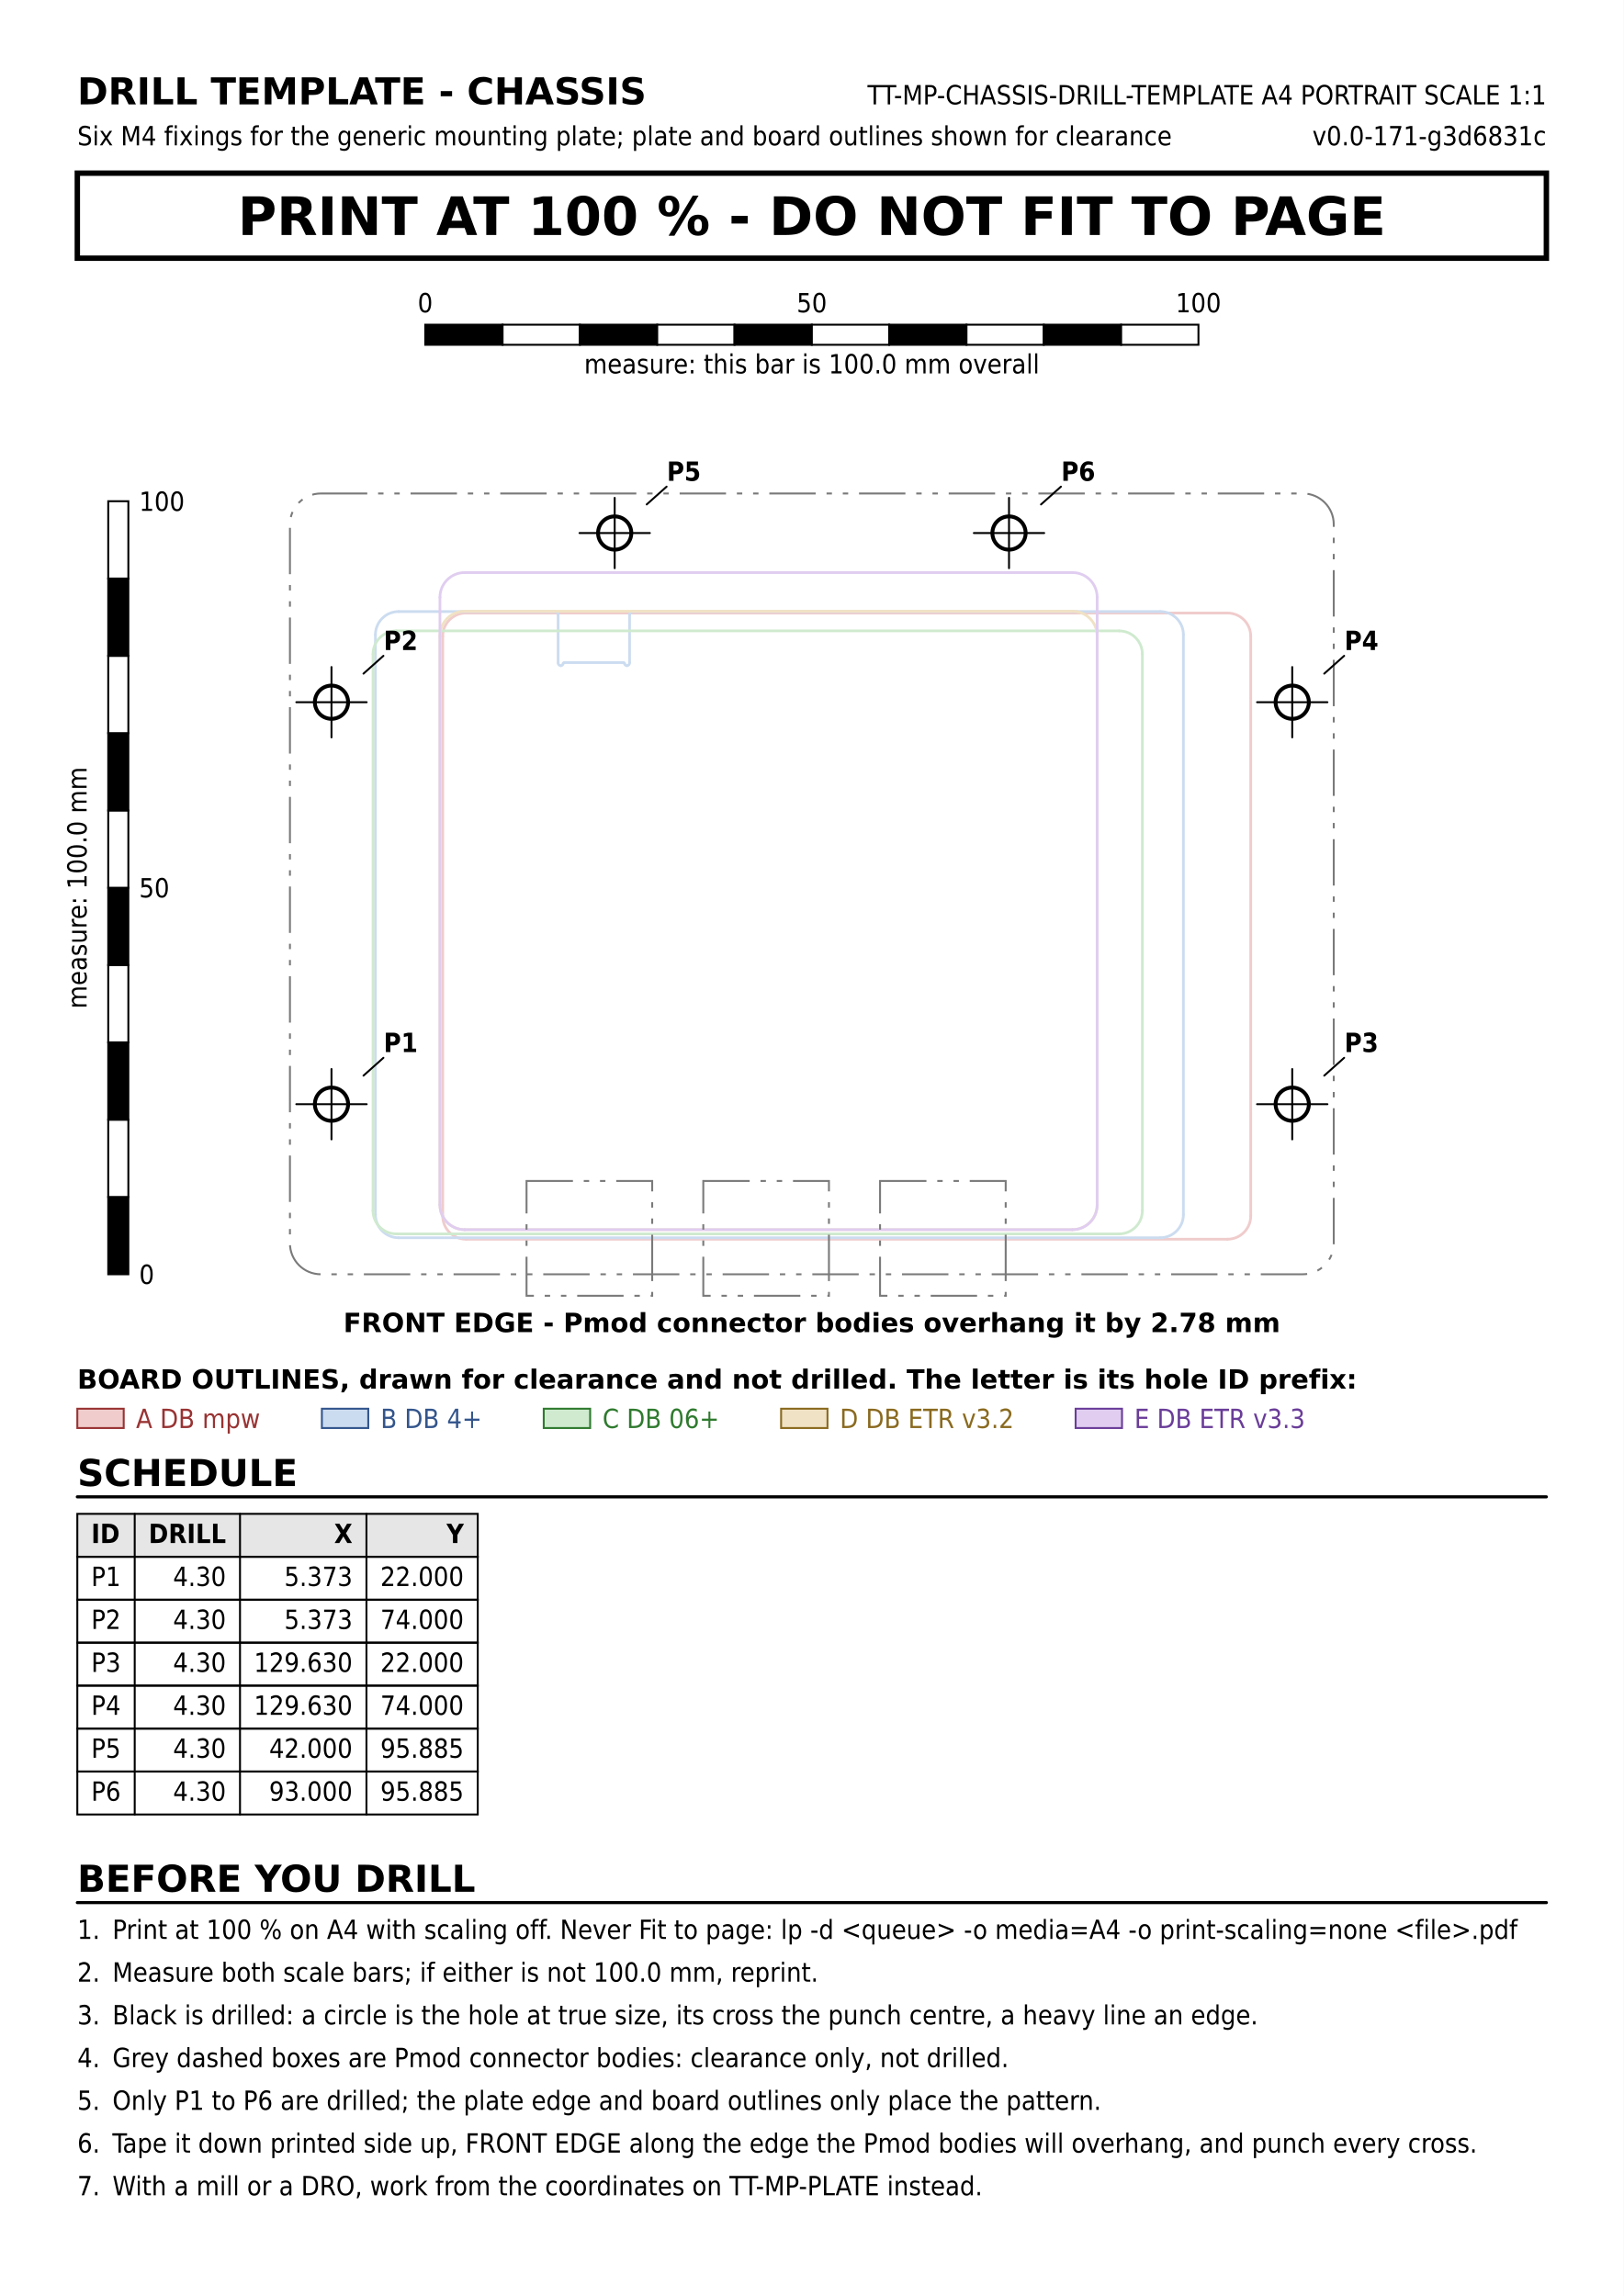
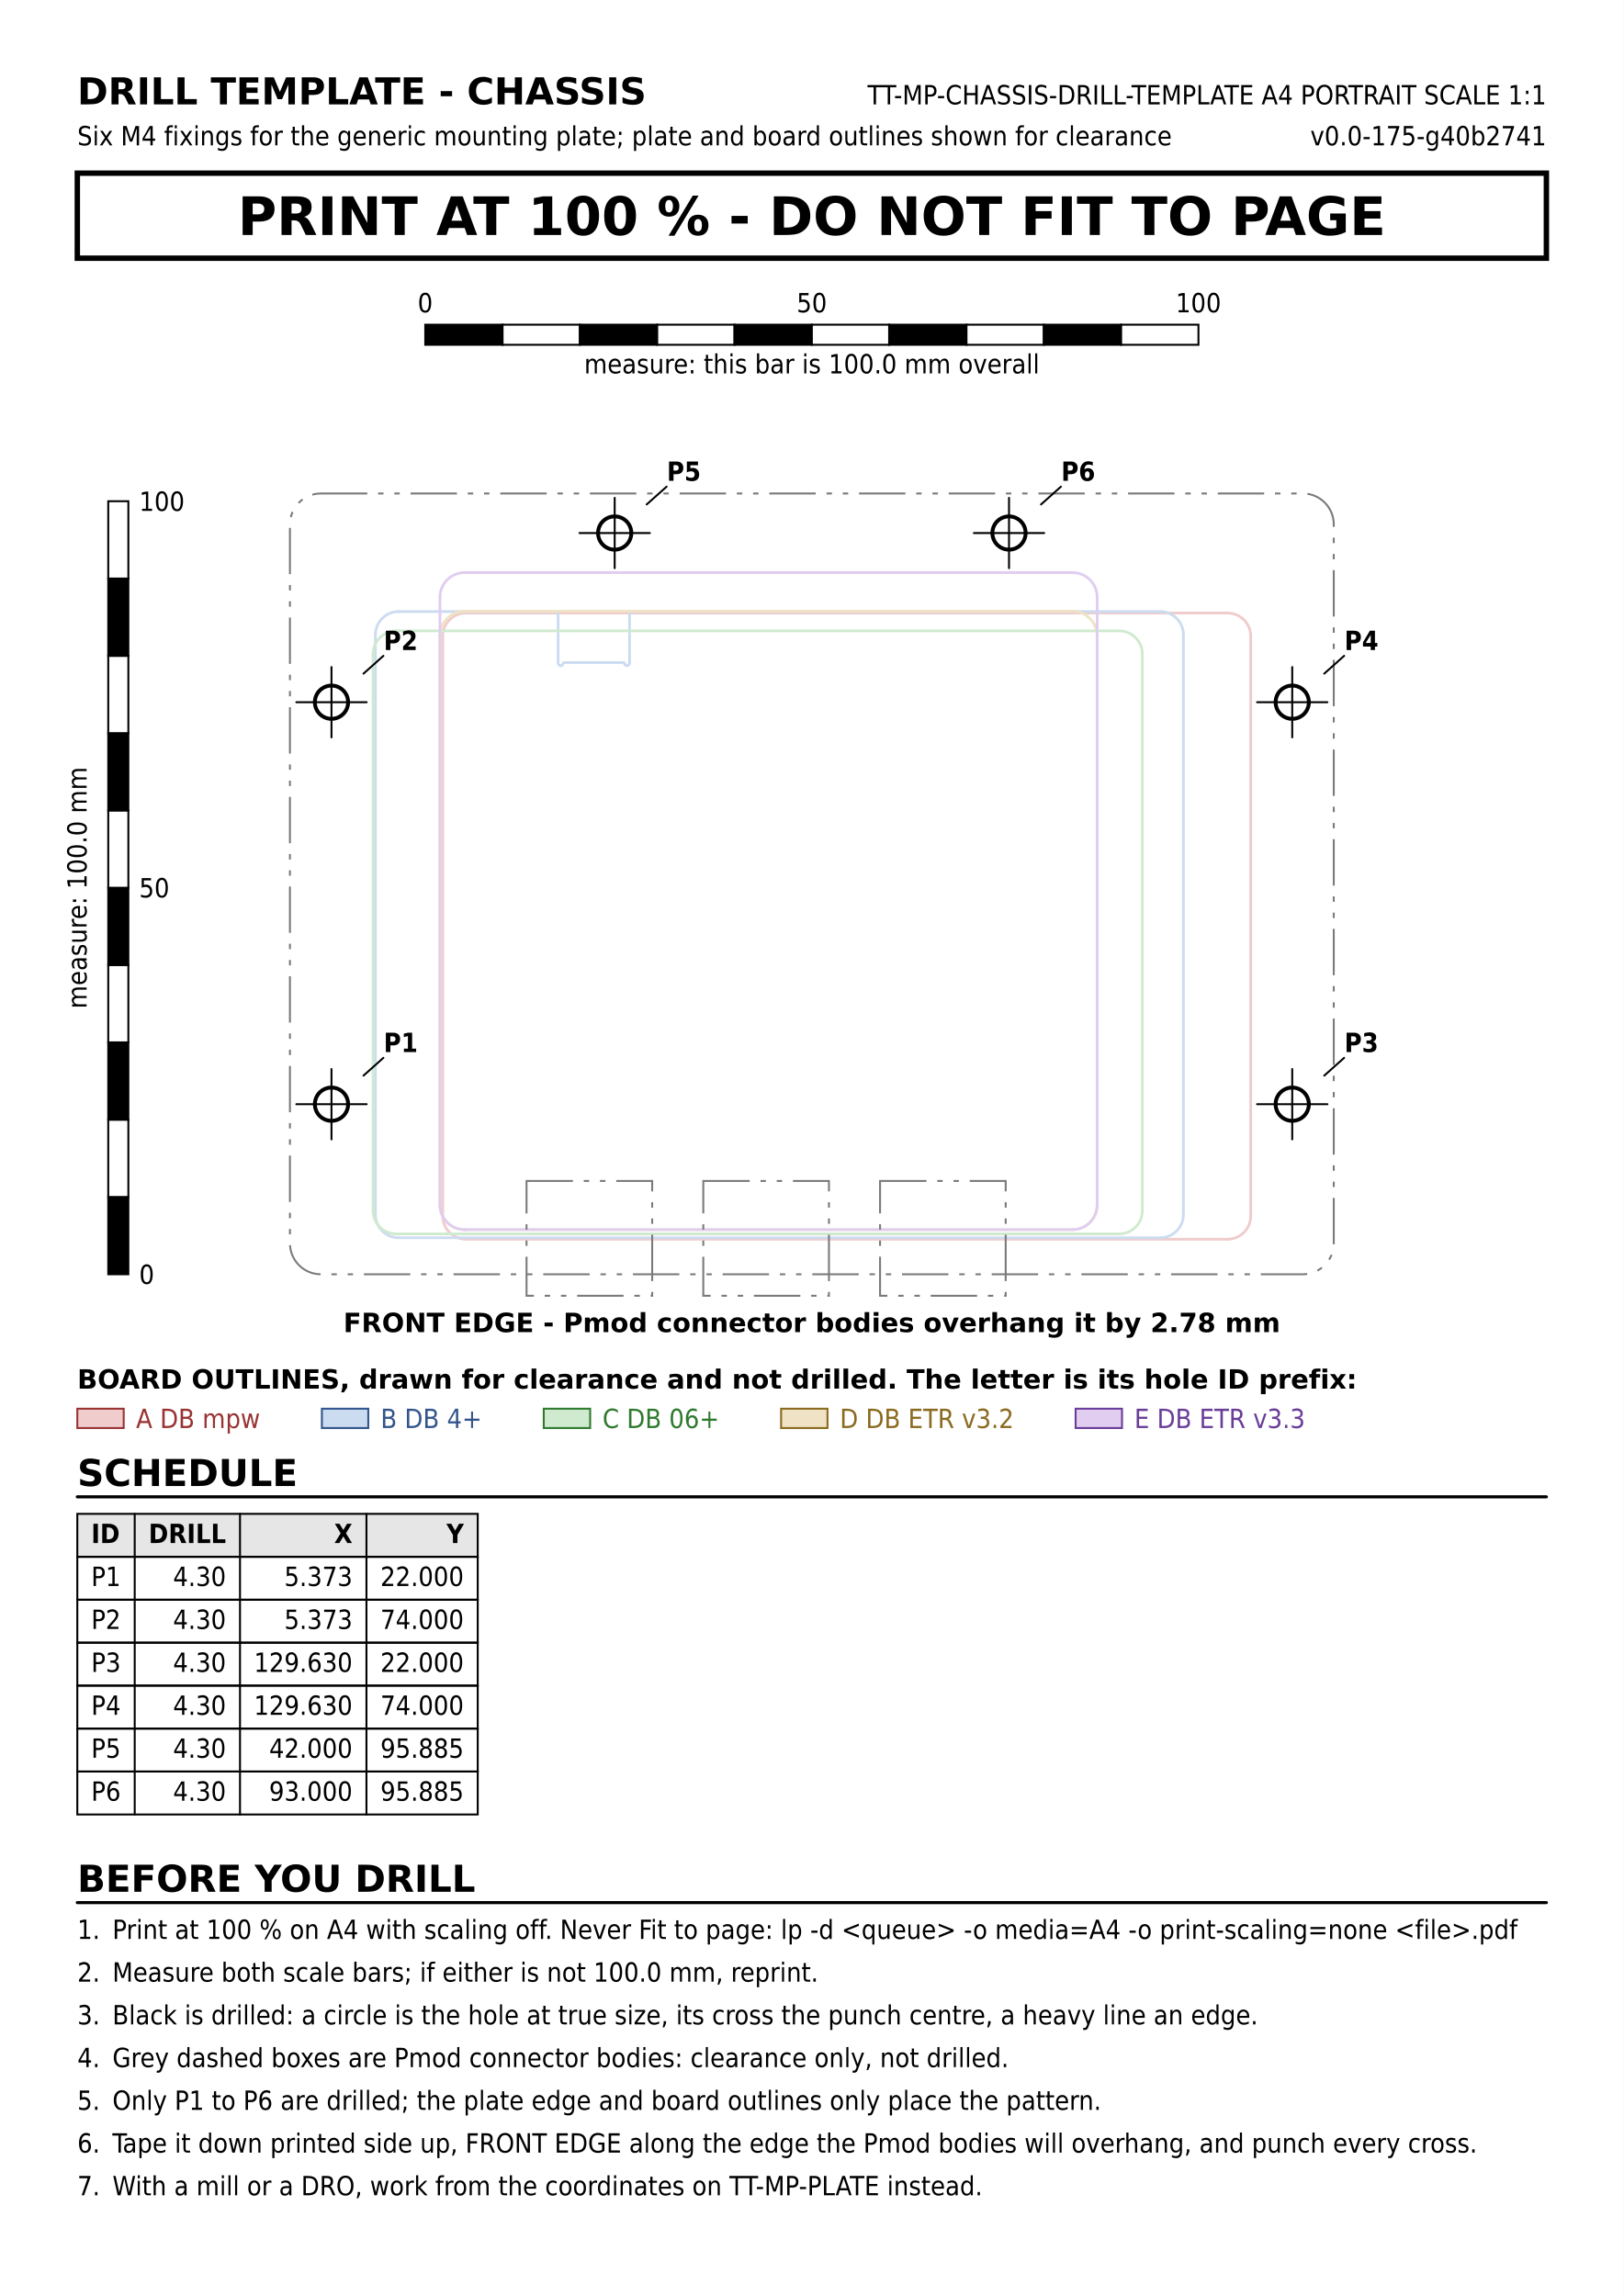
<svg xmlns="http://www.w3.org/2000/svg" version="1.1" width="210mm" height="297mm" viewBox="0 0 210 297">
  <rect width="100%" height="100%" fill="#ffffff" />
  <text x="10" y="13.5" font-family="DejaVu Sans, Liberation Sans, sans-serif" font-size="4.801" fill="#000000" text-anchor="start" font-weight="bold">DRILL TEMPLATE - CHASSIS</text>
  <text x="200" y="13.5" font-family="DejaVu Sans Condensed, DejaVu Sans, Liberation Sans, sans-serif" font-size="3.429" fill="#000000" text-anchor="end">TT-MP-CHASSIS-DRILL-TEMPLATE    A4 PORTRAIT    SCALE 1:1</text>
  <text x="10" y="18.8" font-family="DejaVu Sans Condensed, DejaVu Sans, Liberation Sans, sans-serif" font-size="3.429" fill="#000000" text-anchor="start">Six M4 fixings for the generic mounting plate; plate and board outlines shown for clearance</text>
-   <text x="200" y="18.8" font-family="DejaVu Sans Condensed, DejaVu Sans, Liberation Sans, sans-serif" font-size="3.429" fill="#000000" text-anchor="end">v0.0-171-g3d6831c</text>
+   <text x="200" y="18.8" font-family="DejaVu Sans Condensed, DejaVu Sans, Liberation Sans, sans-serif" font-size="3.429" fill="#000000" text-anchor="end">v0.0-175-g40b2741</text>
  <rect x="10" y="22.4" width="190" height="11" fill="none" stroke="#000000" stroke-width="0.7" />
  <text x="105" y="30.4" font-family="DejaVu Sans, Liberation Sans, sans-serif" font-size="6.859" fill="#000000" text-anchor="middle" font-weight="bold">PRINT AT 100 %   -   DO NOT FIT TO PAGE</text>
  <rect x="55" y="42" width="10" height="2.6" fill="#000000" stroke="#000000" stroke-width="0.25" />
  <rect x="65" y="42" width="10" height="2.6" fill="#ffffff" stroke="#000000" stroke-width="0.25" />
  <rect x="75" y="42" width="10" height="2.6" fill="#000000" stroke="#000000" stroke-width="0.25" />
  <rect x="85" y="42" width="10" height="2.6" fill="#ffffff" stroke="#000000" stroke-width="0.25" />
  <rect x="95" y="42" width="10" height="2.6" fill="#000000" stroke="#000000" stroke-width="0.25" />
  <rect x="105" y="42" width="10" height="2.6" fill="#ffffff" stroke="#000000" stroke-width="0.25" />
  <rect x="115" y="42" width="10" height="2.6" fill="#000000" stroke="#000000" stroke-width="0.25" />
  <rect x="125" y="42" width="10" height="2.6" fill="#ffffff" stroke="#000000" stroke-width="0.25" />
  <rect x="135" y="42" width="10" height="2.6" fill="#000000" stroke="#000000" stroke-width="0.25" />
  <rect x="145" y="42" width="10" height="2.6" fill="#ffffff" stroke="#000000" stroke-width="0.25" />
  <text x="55" y="40.4" font-family="DejaVu Sans Condensed, DejaVu Sans, Liberation Sans, sans-serif" font-size="3.429" fill="#000000" text-anchor="middle">0</text>
  <text x="105" y="40.4" font-family="DejaVu Sans Condensed, DejaVu Sans, Liberation Sans, sans-serif" font-size="3.429" fill="#000000" text-anchor="middle">50</text>
  <text x="155" y="40.4" font-family="DejaVu Sans Condensed, DejaVu Sans, Liberation Sans, sans-serif" font-size="3.429" fill="#000000" text-anchor="middle">100</text>
  <text x="105" y="48.3" font-family="DejaVu Sans Condensed, DejaVu Sans, Liberation Sans, sans-serif" font-size="3.429" fill="#000000" text-anchor="middle">measure: this bar is 100.0 mm overall</text>
  <line x1="60.26" y1="79.299" x2="158.76" y2="79.299" stroke="#f0cccc" stroke-width="0.35" stroke-linecap="round" />
  <line x1="158.76" y1="160.299" x2="60.26" y2="160.299" stroke="#f0cccc" stroke-width="0.35" stroke-linecap="round" />
  <line x1="161.76" y1="82.299" x2="161.76" y2="157.299" stroke="#f0cccc" stroke-width="0.35" stroke-linecap="round" />
  <line x1="57.26" y1="157.299" x2="57.26" y2="82.299" stroke="#f0cccc" stroke-width="0.35" stroke-linecap="round" />
  <path d="M 158.76 79.299 A 3 3 0 0 1 161.76 82.299" fill="none" stroke="#f0cccc" stroke-width="0.35" stroke-linejoin="round" stroke-linecap="round" />
  <path d="M 60.26 160.299 A 3 3 0 0 1 57.26 157.299" fill="none" stroke="#f0cccc" stroke-width="0.35" stroke-linejoin="round" stroke-linecap="round" />
  <path d="M 57.26 82.299 A 3 3 0 0 1 60.26 79.299" fill="none" stroke="#f0cccc" stroke-width="0.35" stroke-linejoin="round" stroke-linecap="round" />
  <path d="M 161.76 157.299 A 3 3 0 0 1 158.76 160.299" fill="none" stroke="#f0cccc" stroke-width="0.35" stroke-linejoin="round" stroke-linecap="round" />
  <line x1="81.825" y1="79.109" x2="150.055" y2="79.109" stroke="#ccdcf0" stroke-width="0.35" stroke-linecap="round" />
  <line x1="150.055" y1="160.109" x2="51.555" y2="160.109" stroke="#ccdcf0" stroke-width="0.35" stroke-linecap="round" />
  <line x1="153.055" y1="82.109" x2="153.055" y2="157.109" stroke="#ccdcf0" stroke-width="0.35" stroke-linecap="round" />
  <line x1="71.785" y1="79.109" x2="51.555" y2="79.109" stroke="#ccdcf0" stroke-width="0.35" stroke-linecap="round" />
  <line x1="48.555" y1="157.109" x2="48.555" y2="82.109" stroke="#ccdcf0" stroke-width="0.35" stroke-linecap="round" />
  <line x1="72.185" y1="85.71" x2="72.185" y2="79.51" stroke="#ccdcf0" stroke-width="0.35" stroke-linecap="round" />
  <line x1="80.625" y1="85.71" x2="72.985" y2="85.71" stroke="#ccdcf0" stroke-width="0.35" stroke-linecap="round" />
  <line x1="81.425" y1="79.51" x2="81.425" y2="85.71" stroke="#ccdcf0" stroke-width="0.35" stroke-linecap="round" />
  <path d="M 71.785 79.109 A 0.4 0.4 0 0 1 72.185 79.51" fill="none" stroke="#ccdcf0" stroke-width="0.35" stroke-linejoin="round" stroke-linecap="round" />
  <path d="M 81.425 79.51 A 0.4 0.4 0 0 1 81.825 79.109" fill="none" stroke="#ccdcf0" stroke-width="0.35" stroke-linejoin="round" stroke-linecap="round" />
  <path d="M 150.055 79.109 A 3 3 0 0 1 153.055 82.109" fill="none" stroke="#ccdcf0" stroke-width="0.35" stroke-linejoin="round" stroke-linecap="round" />
  <path d="M 51.555 160.109 A 3 3 0 0 1 48.555 157.109" fill="none" stroke="#ccdcf0" stroke-width="0.35" stroke-linejoin="round" stroke-linecap="round" />
  <path d="M 48.555 82.109 A 3 3 0 0 1 51.555 79.109" fill="none" stroke="#ccdcf0" stroke-width="0.35" stroke-linejoin="round" stroke-linecap="round" />
  <path d="M 153.055 157.109 A 3 3 0 0 1 150.055 160.109" fill="none" stroke="#ccdcf0" stroke-width="0.35" stroke-linejoin="round" stroke-linecap="round" />
  <path d="M 72.51 86.109 A 0.364 0.364 0 0 1 72.185 85.71" fill="none" stroke="#ccdcf0" stroke-width="0.35" stroke-linejoin="round" stroke-linecap="round" />
  <path d="M 72.835 85.829 A 0.303 0.303 0 0 1 72.51 86.109" fill="none" stroke="#ccdcf0" stroke-width="0.35" stroke-linejoin="round" stroke-linecap="round" />
  <path d="M 72.835 85.829 A 0.136 0.136 0 0 1 72.985 85.71" fill="none" stroke="#ccdcf0" stroke-width="0.35" stroke-linejoin="round" stroke-linecap="round" />
  <path d="M 80.625 85.71 A 0.136 0.136 0 0 1 80.775 85.829" fill="none" stroke="#ccdcf0" stroke-width="0.35" stroke-linejoin="round" stroke-linecap="round" />
  <path d="M 81.1 86.109 A 0.303 0.303 0 0 1 80.775 85.829" fill="none" stroke="#ccdcf0" stroke-width="0.35" stroke-linejoin="round" stroke-linecap="round" />
  <path d="M 81.425 85.71 A 0.364 0.364 0 0 1 81.1 86.109" fill="none" stroke="#ccdcf0" stroke-width="0.35" stroke-linejoin="round" stroke-linecap="round" />
  <line x1="51.245" y1="81.609" x2="144.745" y2="81.609" stroke="#cfeacf" stroke-width="0.35" stroke-linecap="round" />
  <line x1="144.745" y1="159.609" x2="51.245" y2="159.609" stroke="#cfeacf" stroke-width="0.35" stroke-linecap="round" />
  <line x1="147.745" y1="84.609" x2="147.745" y2="156.609" stroke="#cfeacf" stroke-width="0.35" stroke-linecap="round" />
  <line x1="48.245" y1="156.609" x2="48.245" y2="84.609" stroke="#cfeacf" stroke-width="0.35" stroke-linecap="round" />
  <path d="M 144.745 81.609 A 3 3 0 0 1 147.745 84.609" fill="none" stroke="#cfeacf" stroke-width="0.35" stroke-linejoin="round" stroke-linecap="round" />
  <path d="M 51.245 159.609 A 3 3 0 0 1 48.245 156.609" fill="none" stroke="#cfeacf" stroke-width="0.35" stroke-linejoin="round" stroke-linecap="round" />
  <path d="M 48.245 84.609 A 3 3 0 0 1 51.245 81.609" fill="none" stroke="#cfeacf" stroke-width="0.35" stroke-linejoin="round" stroke-linecap="round" />
  <path d="M 147.745 156.609 A 3 3 0 0 1 144.745 159.609" fill="none" stroke="#cfeacf" stroke-width="0.35" stroke-linejoin="round" stroke-linecap="round" />
  <line x1="138.7" y1="159.065" x2="60.1" y2="159.065" stroke="#f0e2c4" stroke-width="0.35" stroke-linecap="round" />
  <line x1="56.9" y1="155.864" x2="56.9" y2="82.264" stroke="#f0e2c4" stroke-width="0.35" stroke-linecap="round" />
  <line x1="141.9" y1="82.264" x2="141.9" y2="155.864" stroke="#f0e2c4" stroke-width="0.35" stroke-linecap="round" />
  <line x1="60.1" y1="79.064" x2="138.7" y2="79.064" stroke="#f0e2c4" stroke-width="0.35" stroke-linecap="round" />
  <path d="M 60.1 159.065 A 3.2 3.2 0 0 1 56.9 155.864" fill="none" stroke="#f0e2c4" stroke-width="0.35" stroke-linejoin="round" stroke-linecap="round" />
  <path d="M 141.9 155.864 A 3.2 3.2 0 0 1 138.7 159.065" fill="none" stroke="#f0e2c4" stroke-width="0.35" stroke-linejoin="round" stroke-linecap="round" />
  <path d="M 138.7 79.064 A 3.2 3.2 0 0 1 141.9 82.264" fill="none" stroke="#f0e2c4" stroke-width="0.35" stroke-linejoin="round" stroke-linecap="round" />
  <path d="M 56.9 82.264 A 3.2 3.2 0 0 1 60.1 79.064" fill="none" stroke="#f0e2c4" stroke-width="0.35" stroke-linejoin="round" stroke-linecap="round" />
  <line x1="56.9" y1="155.864" x2="56.9" y2="77.264" stroke="#e0cdf0" stroke-width="0.35" stroke-linecap="round" />
  <line x1="60.1" y1="74.064" x2="138.7" y2="74.064" stroke="#e0cdf0" stroke-width="0.35" stroke-linecap="round" />
  <line x1="138.7" y1="159.065" x2="60.1" y2="159.065" stroke="#e0cdf0" stroke-width="0.35" stroke-linecap="round" />
  <line x1="141.9" y1="77.264" x2="141.9" y2="155.864" stroke="#e0cdf0" stroke-width="0.35" stroke-linecap="round" />
  <path d="M 56.9 77.264 A 3.2 3.2 0 0 1 60.1 74.064" fill="none" stroke="#e0cdf0" stroke-width="0.35" stroke-linejoin="round" stroke-linecap="round" />
  <path d="M 60.1 159.065 A 3.2 3.2 0 0 1 56.9 155.864" fill="none" stroke="#e0cdf0" stroke-width="0.35" stroke-linejoin="round" stroke-linecap="round" />
  <path d="M 138.7 74.064 A 3.2 3.2 0 0 1 141.9 77.264" fill="none" stroke="#e0cdf0" stroke-width="0.35" stroke-linejoin="round" stroke-linecap="round" />
  <path d="M 141.9 155.864 A 3.2 3.2 0 0 1 138.7 159.065" fill="none" stroke="#e0cdf0" stroke-width="0.35" stroke-linejoin="round" stroke-linecap="round" />
  <rect x="68.1" y="152.764" width="16.25" height="14.85" fill="none" stroke="#7a7a7a" stroke-width="0.25" stroke-dasharray="6.0,1.4,0.7,1.4,0.7,1.4" />
  <rect x="90.96" y="152.764" width="16.25" height="14.85" fill="none" stroke="#7a7a7a" stroke-width="0.25" stroke-dasharray="6.0,1.4,0.7,1.4,0.7,1.4" />
  <rect x="113.82" y="152.764" width="16.25" height="14.85" fill="none" stroke="#7a7a7a" stroke-width="0.25" stroke-dasharray="6.0,1.4,0.7,1.4,0.7,1.4" />
  <rect x="37.5" y="63.834" width="135" height="101" fill="none" stroke="#7a7a7a" stroke-width="0.25" stroke-dasharray="6.0,1.4,0.7,1.4,0.7,1.4" rx="4" ry="4" />
  <circle cx="42.873" cy="142.834" r="2.15" fill="#ffffff" stroke="#000000" stroke-width="0.5" />
  <line x1="38.323" y1="142.834" x2="47.423" y2="142.834" stroke="#000000" stroke-width="0.25" stroke-linecap="round" />
  <line x1="42.873" y1="147.385" x2="42.873" y2="138.285" stroke="#000000" stroke-width="0.25" stroke-linecap="round" />
  <circle cx="42.873" cy="90.835" r="2.15" fill="#ffffff" stroke="#000000" stroke-width="0.5" />
  <line x1="38.323" y1="90.835" x2="47.423" y2="90.835" stroke="#000000" stroke-width="0.25" stroke-linecap="round" />
  <line x1="42.873" y1="95.385" x2="42.873" y2="86.284" stroke="#000000" stroke-width="0.25" stroke-linecap="round" />
  <circle cx="167.13" cy="142.834" r="2.15" fill="#ffffff" stroke="#000000" stroke-width="0.5" />
  <line x1="162.58" y1="142.834" x2="171.68" y2="142.834" stroke="#000000" stroke-width="0.25" stroke-linecap="round" />
  <line x1="167.13" y1="147.385" x2="167.13" y2="138.285" stroke="#000000" stroke-width="0.25" stroke-linecap="round" />
  <circle cx="167.13" cy="90.835" r="2.15" fill="#ffffff" stroke="#000000" stroke-width="0.5" />
  <line x1="162.58" y1="90.835" x2="171.68" y2="90.835" stroke="#000000" stroke-width="0.25" stroke-linecap="round" />
  <line x1="167.13" y1="95.385" x2="167.13" y2="86.284" stroke="#000000" stroke-width="0.25" stroke-linecap="round" />
  <circle cx="79.5" cy="68.95" r="2.15" fill="#ffffff" stroke="#000000" stroke-width="0.5" />
  <line x1="74.95" y1="68.95" x2="84.05" y2="68.95" stroke="#000000" stroke-width="0.25" stroke-linecap="round" />
  <line x1="79.5" y1="73.499" x2="79.5" y2="64.4" stroke="#000000" stroke-width="0.25" stroke-linecap="round" />
  <circle cx="130.5" cy="68.95" r="2.15" fill="#ffffff" stroke="#000000" stroke-width="0.5" />
  <line x1="125.95" y1="68.95" x2="135.05" y2="68.95" stroke="#000000" stroke-width="0.25" stroke-linecap="round" />
  <line x1="130.5" y1="73.499" x2="130.5" y2="64.4" stroke="#000000" stroke-width="0.25" stroke-linecap="round" />
  <text x="105" y="172.315" font-family="DejaVu Sans, Liberation Sans, sans-serif" font-size="3.429" fill="#000000" text-anchor="middle" font-weight="bold">FRONT EDGE   -   Pmod connector bodies overhang it by 2.78 mm</text>
  <line x1="47.012" y1="139.137" x2="49.587" y2="136.836" stroke="#000000" stroke-width="0.25" stroke-linecap="round" />
  <text x="51.827" y="136.084" font-family="DejaVu Sans Condensed, DejaVu Sans, Liberation Sans, sans-serif" font-size="3.429" fill="#000000" text-anchor="middle" font-weight="bold">P1</text>
  <line x1="47.012" y1="87.137" x2="49.587" y2="84.836" stroke="#000000" stroke-width="0.25" stroke-linecap="round" />
  <text x="51.827" y="84.085" font-family="DejaVu Sans Condensed, DejaVu Sans, Liberation Sans, sans-serif" font-size="3.429" fill="#000000" text-anchor="middle" font-weight="bold">P2</text>
  <line x1="171.269" y1="139.137" x2="173.844" y2="136.836" stroke="#000000" stroke-width="0.25" stroke-linecap="round" />
  <text x="176.084" y="136.084" font-family="DejaVu Sans Condensed, DejaVu Sans, Liberation Sans, sans-serif" font-size="3.429" fill="#000000" text-anchor="middle" font-weight="bold">P3</text>
  <line x1="171.269" y1="87.137" x2="173.844" y2="84.836" stroke="#000000" stroke-width="0.25" stroke-linecap="round" />
  <text x="176.084" y="84.085" font-family="DejaVu Sans Condensed, DejaVu Sans, Liberation Sans, sans-serif" font-size="3.429" fill="#000000" text-anchor="middle" font-weight="bold">P4</text>
  <line x1="83.639" y1="65.252" x2="86.214" y2="62.951" stroke="#000000" stroke-width="0.25" stroke-linecap="round" />
  <text x="88.454" y="62.2" font-family="DejaVu Sans Condensed, DejaVu Sans, Liberation Sans, sans-serif" font-size="3.429" fill="#000000" text-anchor="middle" font-weight="bold">P5</text>
  <line x1="134.639" y1="65.252" x2="137.214" y2="62.951" stroke="#000000" stroke-width="0.25" stroke-linecap="round" />
  <text x="139.454" y="62.2" font-family="DejaVu Sans Condensed, DejaVu Sans, Liberation Sans, sans-serif" font-size="3.429" fill="#000000" text-anchor="middle" font-weight="bold">P6</text>
  <rect x="14" y="154.834" width="2.6" height="10" fill="#000000" stroke="#000000" stroke-width="0.25" />
  <rect x="14" y="144.834" width="2.6" height="10" fill="#ffffff" stroke="#000000" stroke-width="0.25" />
  <rect x="14" y="134.834" width="2.6" height="10" fill="#000000" stroke="#000000" stroke-width="0.25" />
  <rect x="14" y="124.835" width="2.6" height="10" fill="#ffffff" stroke="#000000" stroke-width="0.25" />
  <rect x="14" y="114.835" width="2.6" height="10" fill="#000000" stroke="#000000" stroke-width="0.25" />
  <rect x="14" y="104.835" width="2.6" height="10" fill="#ffffff" stroke="#000000" stroke-width="0.25" />
  <rect x="14" y="94.835" width="2.6" height="10" fill="#000000" stroke="#000000" stroke-width="0.25" />
  <rect x="14" y="84.835" width="2.6" height="10" fill="#ffffff" stroke="#000000" stroke-width="0.25" />
  <rect x="14" y="74.835" width="2.6" height="10" fill="#000000" stroke="#000000" stroke-width="0.25" />
  <rect x="14" y="64.835" width="2.6" height="10" fill="#ffffff" stroke="#000000" stroke-width="0.25" />
  <text x="18" y="166.084" font-family="DejaVu Sans Condensed, DejaVu Sans, Liberation Sans, sans-serif" font-size="3.429" fill="#000000" text-anchor="start">0</text>
  <text x="18" y="116.085" font-family="DejaVu Sans Condensed, DejaVu Sans, Liberation Sans, sans-serif" font-size="3.429" fill="#000000" text-anchor="start">50</text>
  <text x="18" y="66.085" font-family="DejaVu Sans Condensed, DejaVu Sans, Liberation Sans, sans-serif" font-size="3.429" fill="#000000" text-anchor="start">100</text>
  <text x="11.2" y="114.835" font-family="DejaVu Sans Condensed, DejaVu Sans, Liberation Sans, sans-serif" font-size="3.429" fill="#000000" text-anchor="middle" transform="rotate(-90 11.2 114.8345)">measure: 100.0 mm</text>
  <text x="10" y="179.624" font-family="DejaVu Sans, Liberation Sans, sans-serif" font-size="3.429" fill="#000000" text-anchor="start" font-weight="bold">BOARD OUTLINES, drawn for clearance and not drilled. The letter is its hole ID prefix:</text>
  <rect x="10" y="182.224" width="6" height="2.5" fill="#f0cccc" stroke="#993333" stroke-width="0.25" />
  <text x="17.6" y="184.724" font-family="DejaVu Sans Condensed, DejaVu Sans, Liberation Sans, sans-serif" font-size="3.429" fill="#993333" text-anchor="start">A  DB mpw</text>
  <rect x="41.63" y="182.224" width="6" height="2.5" fill="#ccdcf0" stroke="#33558c" stroke-width="0.25" />
  <text x="49.23" y="184.724" font-family="DejaVu Sans Condensed, DejaVu Sans, Liberation Sans, sans-serif" font-size="3.429" fill="#33558c" text-anchor="start">B  DB 4+</text>
  <rect x="70.325" y="182.224" width="6" height="2.5" fill="#cfeacf" stroke="#2f7a2f" stroke-width="0.25" />
  <text x="77.925" y="184.724" font-family="DejaVu Sans Condensed, DejaVu Sans, Liberation Sans, sans-serif" font-size="3.429" fill="#2f7a2f" text-anchor="start">C  DB 06+</text>
  <rect x="101.022" y="182.224" width="6" height="2.5" fill="#f0e2c4" stroke="#8a6a1f" stroke-width="0.25" />
  <text x="108.622" y="184.724" font-family="DejaVu Sans Condensed, DejaVu Sans, Liberation Sans, sans-serif" font-size="3.429" fill="#8a6a1f" text-anchor="start">D  DB ETR v3.2</text>
  <rect x="139.115" y="182.224" width="6" height="2.5" fill="#e0cdf0" stroke="#6a3d99" stroke-width="0.25" />
  <text x="146.715" y="184.724" font-family="DejaVu Sans Condensed, DejaVu Sans, Liberation Sans, sans-serif" font-size="3.429" fill="#6a3d99" text-anchor="start">E  DB ETR v3.3</text>
  <text x="10" y="192.224" font-family="DejaVu Sans, Liberation Sans, sans-serif" font-size="4.801" fill="#000000" text-anchor="start" font-weight="bold">SCHEDULE</text>
  <line x1="10" y1="193.624" x2="200" y2="193.624" stroke="#000000" stroke-width="0.4" stroke-linecap="round" />
  <rect x="10" y="195.824" width="51.787" height="5.556" fill="#e6e6e6" stroke="#000000" stroke-width="0.25" />
  <text x="11.8" y="199.602" font-family="DejaVu Sans Condensed, DejaVu Sans, Liberation Sans, sans-serif" font-size="3.429" fill="#000000" text-anchor="start" font-weight="bold">ID</text>
  <text x="29.24" y="199.602" font-family="DejaVu Sans Condensed, DejaVu Sans, Liberation Sans, sans-serif" font-size="3.429" fill="#000000" text-anchor="end" font-weight="bold">DRILL</text>
  <text x="45.595" y="199.602" font-family="DejaVu Sans Condensed, DejaVu Sans, Liberation Sans, sans-serif" font-size="3.429" fill="#000000" text-anchor="end" font-weight="bold">X</text>
  <text x="59.987" y="199.602" font-family="DejaVu Sans Condensed, DejaVu Sans, Liberation Sans, sans-serif" font-size="3.429" fill="#000000" text-anchor="end" font-weight="bold">Y</text>
  <rect x="10" y="201.379" width="51.787" height="5.556" fill="none" stroke="#000000" stroke-width="0.25" />
  <text x="11.8" y="205.157" font-family="DejaVu Sans Condensed, DejaVu Sans, Liberation Sans, sans-serif" font-size="3.429" fill="#000000" text-anchor="start">P1</text>
  <text x="29.24" y="205.157" font-family="DejaVu Sans Condensed, DejaVu Sans, Liberation Sans, sans-serif" font-size="3.429" fill="#000000" text-anchor="end">4.30</text>
  <text x="45.595" y="205.157" font-family="DejaVu Sans Condensed, DejaVu Sans, Liberation Sans, sans-serif" font-size="3.429" fill="#000000" text-anchor="end">5.373</text>
  <text x="59.987" y="205.157" font-family="DejaVu Sans Condensed, DejaVu Sans, Liberation Sans, sans-serif" font-size="3.429" fill="#000000" text-anchor="end">22.000</text>
  <rect x="10" y="206.935" width="51.787" height="5.556" fill="none" stroke="#000000" stroke-width="0.25" />
  <text x="11.8" y="210.713" font-family="DejaVu Sans Condensed, DejaVu Sans, Liberation Sans, sans-serif" font-size="3.429" fill="#000000" text-anchor="start">P2</text>
  <text x="29.24" y="210.713" font-family="DejaVu Sans Condensed, DejaVu Sans, Liberation Sans, sans-serif" font-size="3.429" fill="#000000" text-anchor="end">4.30</text>
  <text x="45.595" y="210.713" font-family="DejaVu Sans Condensed, DejaVu Sans, Liberation Sans, sans-serif" font-size="3.429" fill="#000000" text-anchor="end">5.373</text>
  <text x="59.987" y="210.713" font-family="DejaVu Sans Condensed, DejaVu Sans, Liberation Sans, sans-serif" font-size="3.429" fill="#000000" text-anchor="end">74.000</text>
  <rect x="10" y="212.49" width="51.787" height="5.556" fill="none" stroke="#000000" stroke-width="0.25" />
  <text x="11.8" y="216.268" font-family="DejaVu Sans Condensed, DejaVu Sans, Liberation Sans, sans-serif" font-size="3.429" fill="#000000" text-anchor="start">P3</text>
  <text x="29.24" y="216.268" font-family="DejaVu Sans Condensed, DejaVu Sans, Liberation Sans, sans-serif" font-size="3.429" fill="#000000" text-anchor="end">4.30</text>
  <text x="45.595" y="216.268" font-family="DejaVu Sans Condensed, DejaVu Sans, Liberation Sans, sans-serif" font-size="3.429" fill="#000000" text-anchor="end">129.630</text>
  <text x="59.987" y="216.268" font-family="DejaVu Sans Condensed, DejaVu Sans, Liberation Sans, sans-serif" font-size="3.429" fill="#000000" text-anchor="end">22.000</text>
  <rect x="10" y="218.046" width="51.787" height="5.556" fill="none" stroke="#000000" stroke-width="0.25" />
  <text x="11.8" y="221.824" font-family="DejaVu Sans Condensed, DejaVu Sans, Liberation Sans, sans-serif" font-size="3.429" fill="#000000" text-anchor="start">P4</text>
  <text x="29.24" y="221.824" font-family="DejaVu Sans Condensed, DejaVu Sans, Liberation Sans, sans-serif" font-size="3.429" fill="#000000" text-anchor="end">4.30</text>
  <text x="45.595" y="221.824" font-family="DejaVu Sans Condensed, DejaVu Sans, Liberation Sans, sans-serif" font-size="3.429" fill="#000000" text-anchor="end">129.630</text>
  <text x="59.987" y="221.824" font-family="DejaVu Sans Condensed, DejaVu Sans, Liberation Sans, sans-serif" font-size="3.429" fill="#000000" text-anchor="end">74.000</text>
  <rect x="10" y="223.602" width="51.787" height="5.556" fill="none" stroke="#000000" stroke-width="0.25" />
  <text x="11.8" y="227.379" font-family="DejaVu Sans Condensed, DejaVu Sans, Liberation Sans, sans-serif" font-size="3.429" fill="#000000" text-anchor="start">P5</text>
  <text x="29.24" y="227.379" font-family="DejaVu Sans Condensed, DejaVu Sans, Liberation Sans, sans-serif" font-size="3.429" fill="#000000" text-anchor="end">4.30</text>
  <text x="45.595" y="227.379" font-family="DejaVu Sans Condensed, DejaVu Sans, Liberation Sans, sans-serif" font-size="3.429" fill="#000000" text-anchor="end">42.000</text>
  <text x="59.987" y="227.379" font-family="DejaVu Sans Condensed, DejaVu Sans, Liberation Sans, sans-serif" font-size="3.429" fill="#000000" text-anchor="end">95.885</text>
  <rect x="10" y="229.157" width="51.787" height="5.556" fill="none" stroke="#000000" stroke-width="0.25" />
  <text x="11.8" y="232.935" font-family="DejaVu Sans Condensed, DejaVu Sans, Liberation Sans, sans-serif" font-size="3.429" fill="#000000" text-anchor="start">P6</text>
  <text x="29.24" y="232.935" font-family="DejaVu Sans Condensed, DejaVu Sans, Liberation Sans, sans-serif" font-size="3.429" fill="#000000" text-anchor="end">4.30</text>
  <text x="45.595" y="232.935" font-family="DejaVu Sans Condensed, DejaVu Sans, Liberation Sans, sans-serif" font-size="3.429" fill="#000000" text-anchor="end">93.000</text>
  <text x="59.987" y="232.935" font-family="DejaVu Sans Condensed, DejaVu Sans, Liberation Sans, sans-serif" font-size="3.429" fill="#000000" text-anchor="end">95.885</text>
  <line x1="17.423" y1="195.824" x2="17.423" y2="234.713" stroke="#000000" stroke-width="0.25" stroke-linecap="round" />
  <line x1="31.04" y1="195.824" x2="31.04" y2="234.713" stroke="#000000" stroke-width="0.25" stroke-linecap="round" />
  <line x1="47.395" y1="195.824" x2="47.395" y2="234.713" stroke="#000000" stroke-width="0.25" stroke-linecap="round" />
  <text x="10" y="244.713" font-family="DejaVu Sans, Liberation Sans, sans-serif" font-size="4.801" fill="#000000" text-anchor="start" font-weight="bold">BEFORE YOU DRILL</text>
  <line x1="10" y1="246.113" x2="200" y2="246.113" stroke="#000000" stroke-width="0.4" stroke-linecap="round" />
  <text x="10" y="250.813" font-family="DejaVu Sans Condensed, DejaVu Sans, Liberation Sans, sans-serif" font-size="3.429" fill="#000000" text-anchor="start">1.</text>
  <text x="14.542" y="250.813" font-family="DejaVu Sans Condensed, DejaVu Sans, Liberation Sans, sans-serif" font-size="3.429" fill="#000000" text-anchor="start">Print at 100 % on A4 with scaling off. Never Fit to page: lp -d &lt;queue&gt; -o media=A4 -o print-scaling=none &lt;file&gt;.pdf</text>
  <text x="10" y="256.339" font-family="DejaVu Sans Condensed, DejaVu Sans, Liberation Sans, sans-serif" font-size="3.429" fill="#000000" text-anchor="start">2.</text>
  <text x="14.542" y="256.339" font-family="DejaVu Sans Condensed, DejaVu Sans, Liberation Sans, sans-serif" font-size="3.429" fill="#000000" text-anchor="start">Measure both scale bars; if either is not 100.0 mm, reprint.</text>
  <text x="10" y="261.866" font-family="DejaVu Sans Condensed, DejaVu Sans, Liberation Sans, sans-serif" font-size="3.429" fill="#000000" text-anchor="start">3.</text>
  <text x="14.542" y="261.866" font-family="DejaVu Sans Condensed, DejaVu Sans, Liberation Sans, sans-serif" font-size="3.429" fill="#000000" text-anchor="start">Black is drilled: a circle is the hole at true size, its cross the punch centre, a heavy line an edge.</text>
  <text x="10" y="267.393" font-family="DejaVu Sans Condensed, DejaVu Sans, Liberation Sans, sans-serif" font-size="3.429" fill="#000000" text-anchor="start">4.</text>
  <text x="14.542" y="267.393" font-family="DejaVu Sans Condensed, DejaVu Sans, Liberation Sans, sans-serif" font-size="3.429" fill="#000000" text-anchor="start">Grey dashed boxes are Pmod connector bodies: clearance only, not drilled.</text>
  <text x="10" y="272.92" font-family="DejaVu Sans Condensed, DejaVu Sans, Liberation Sans, sans-serif" font-size="3.429" fill="#000000" text-anchor="start">5.</text>
  <text x="14.542" y="272.92" font-family="DejaVu Sans Condensed, DejaVu Sans, Liberation Sans, sans-serif" font-size="3.429" fill="#000000" text-anchor="start">Only P1 to P6 are drilled; the plate edge and board outlines only place the pattern.</text>
  <text x="10" y="278.447" font-family="DejaVu Sans Condensed, DejaVu Sans, Liberation Sans, sans-serif" font-size="3.429" fill="#000000" text-anchor="start">6.</text>
  <text x="14.542" y="278.447" font-family="DejaVu Sans Condensed, DejaVu Sans, Liberation Sans, sans-serif" font-size="3.429" fill="#000000" text-anchor="start">Tape it down printed side up, FRONT EDGE along the edge the Pmod bodies will overhang, and punch every cross.</text>
  <text x="10" y="283.973" font-family="DejaVu Sans Condensed, DejaVu Sans, Liberation Sans, sans-serif" font-size="3.429" fill="#000000" text-anchor="start">7.</text>
  <text x="14.542" y="283.973" font-family="DejaVu Sans Condensed, DejaVu Sans, Liberation Sans, sans-serif" font-size="3.429" fill="#000000" text-anchor="start">With a mill or a DRO, work from the coordinates on TT-MP-PLATE instead.</text>
</svg>
